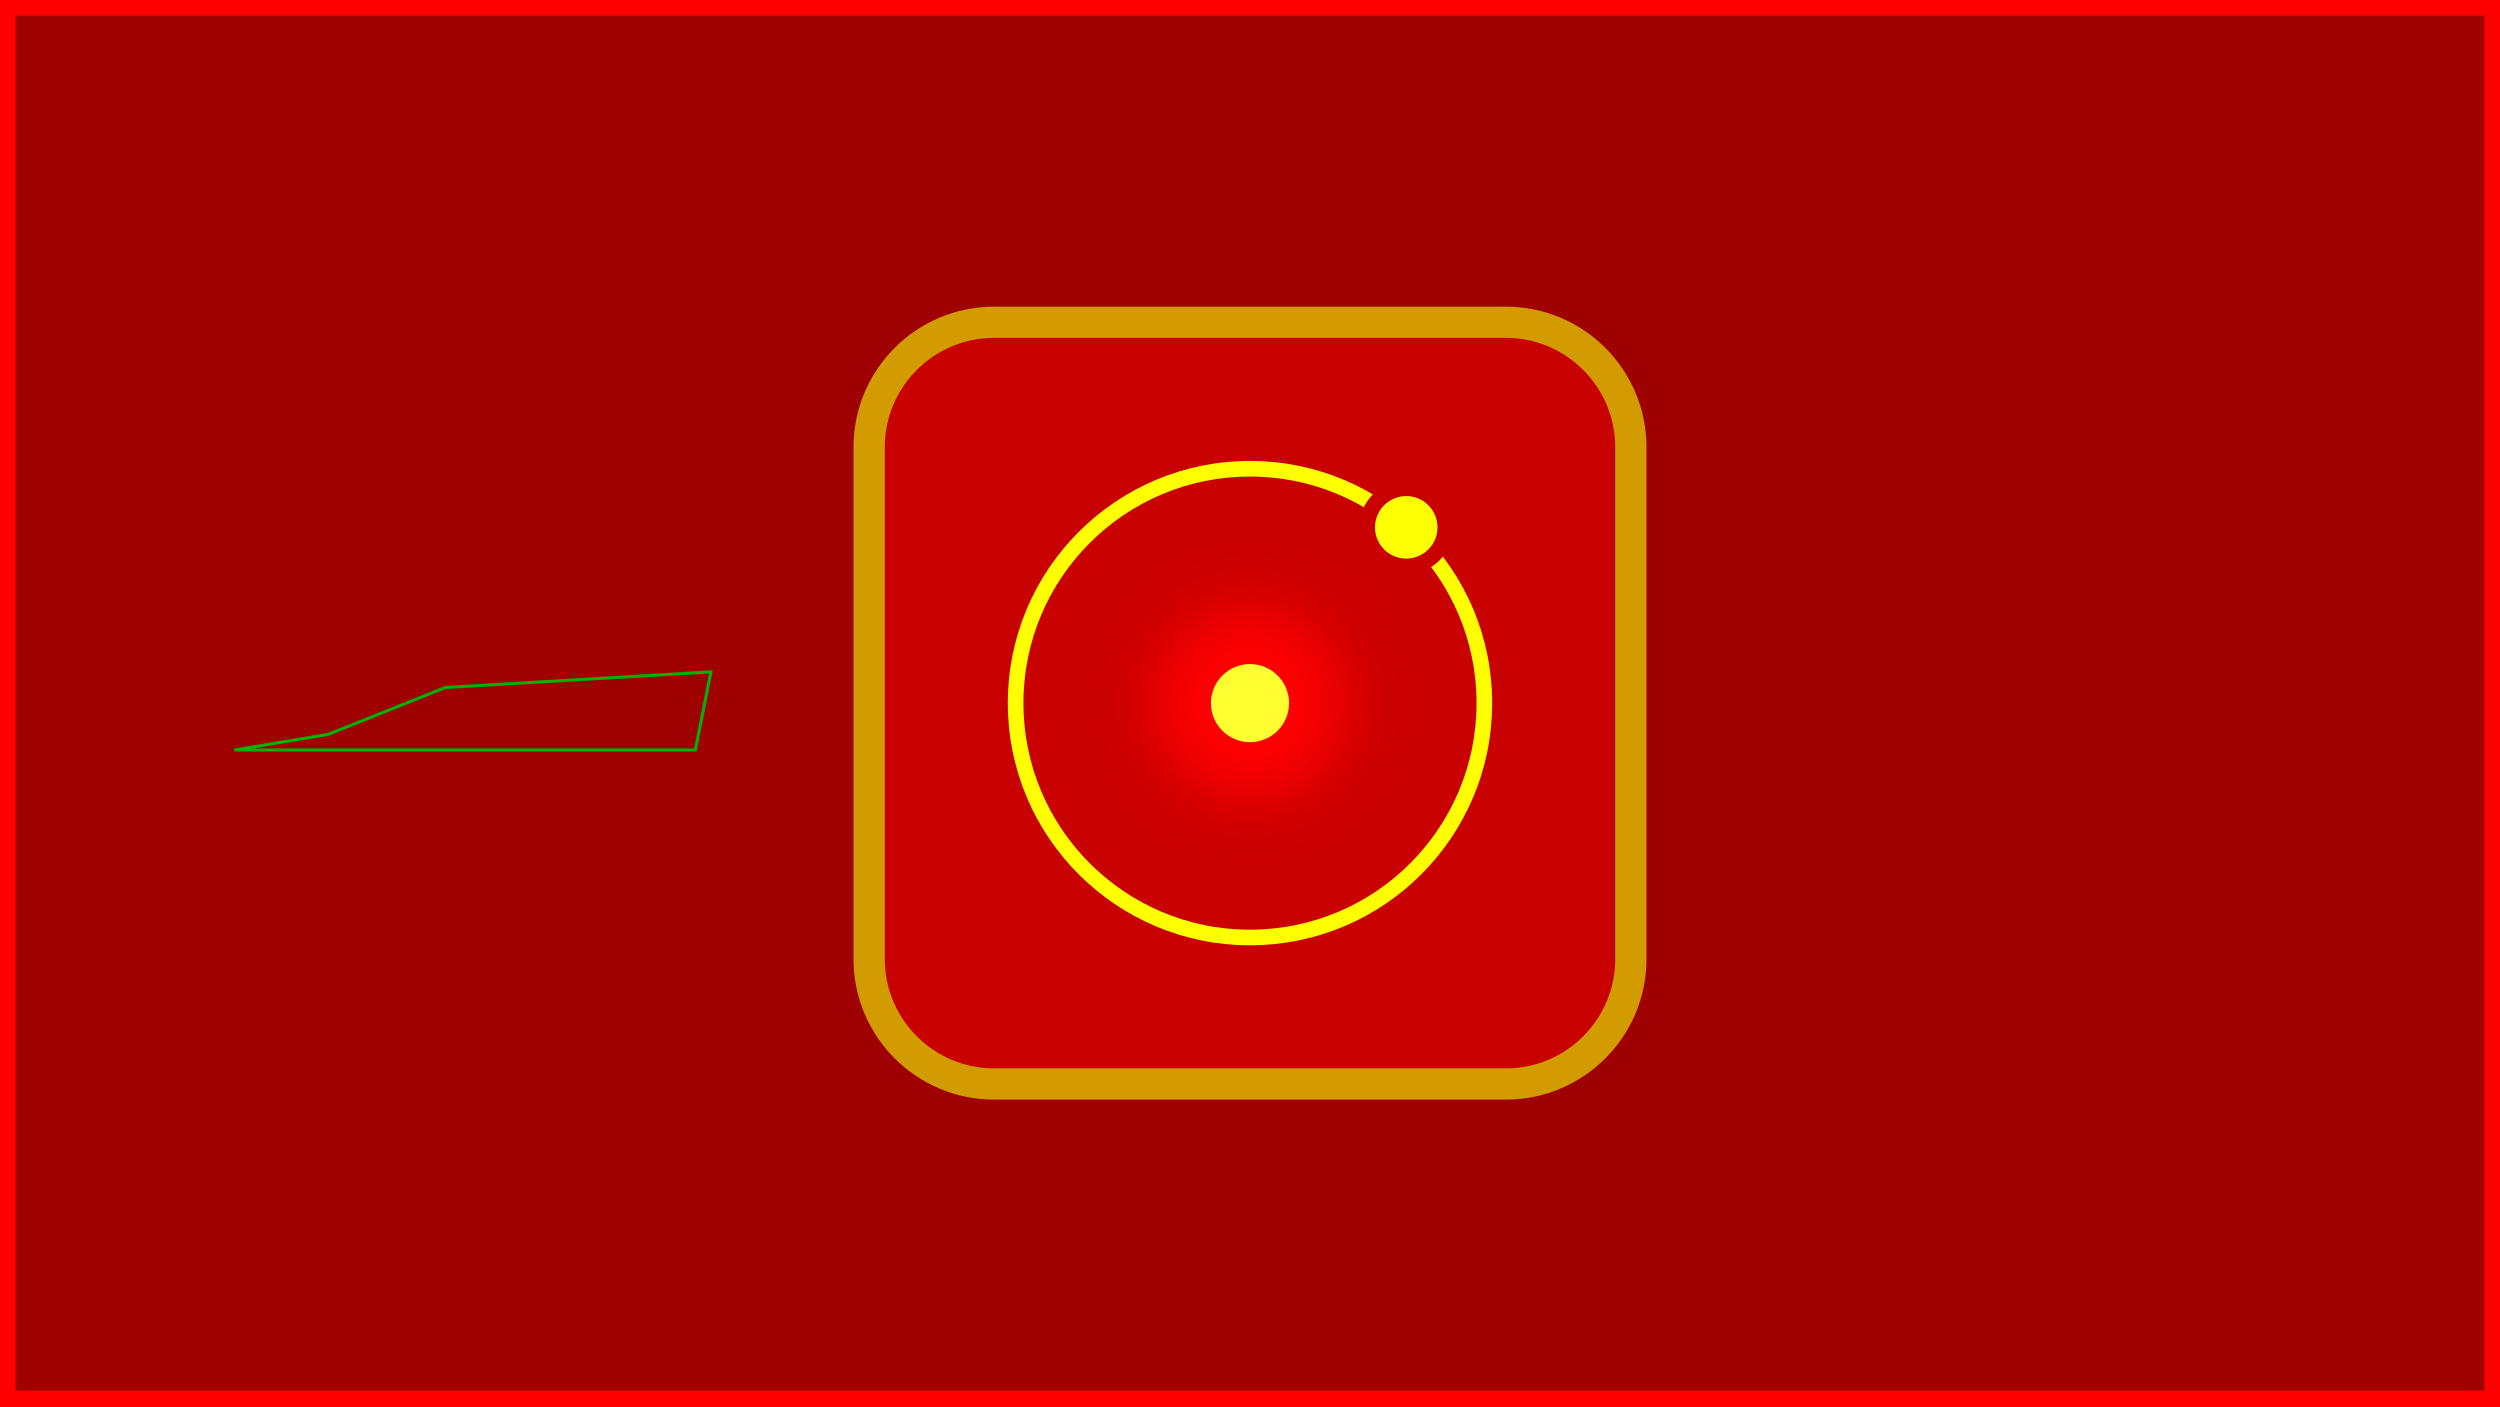
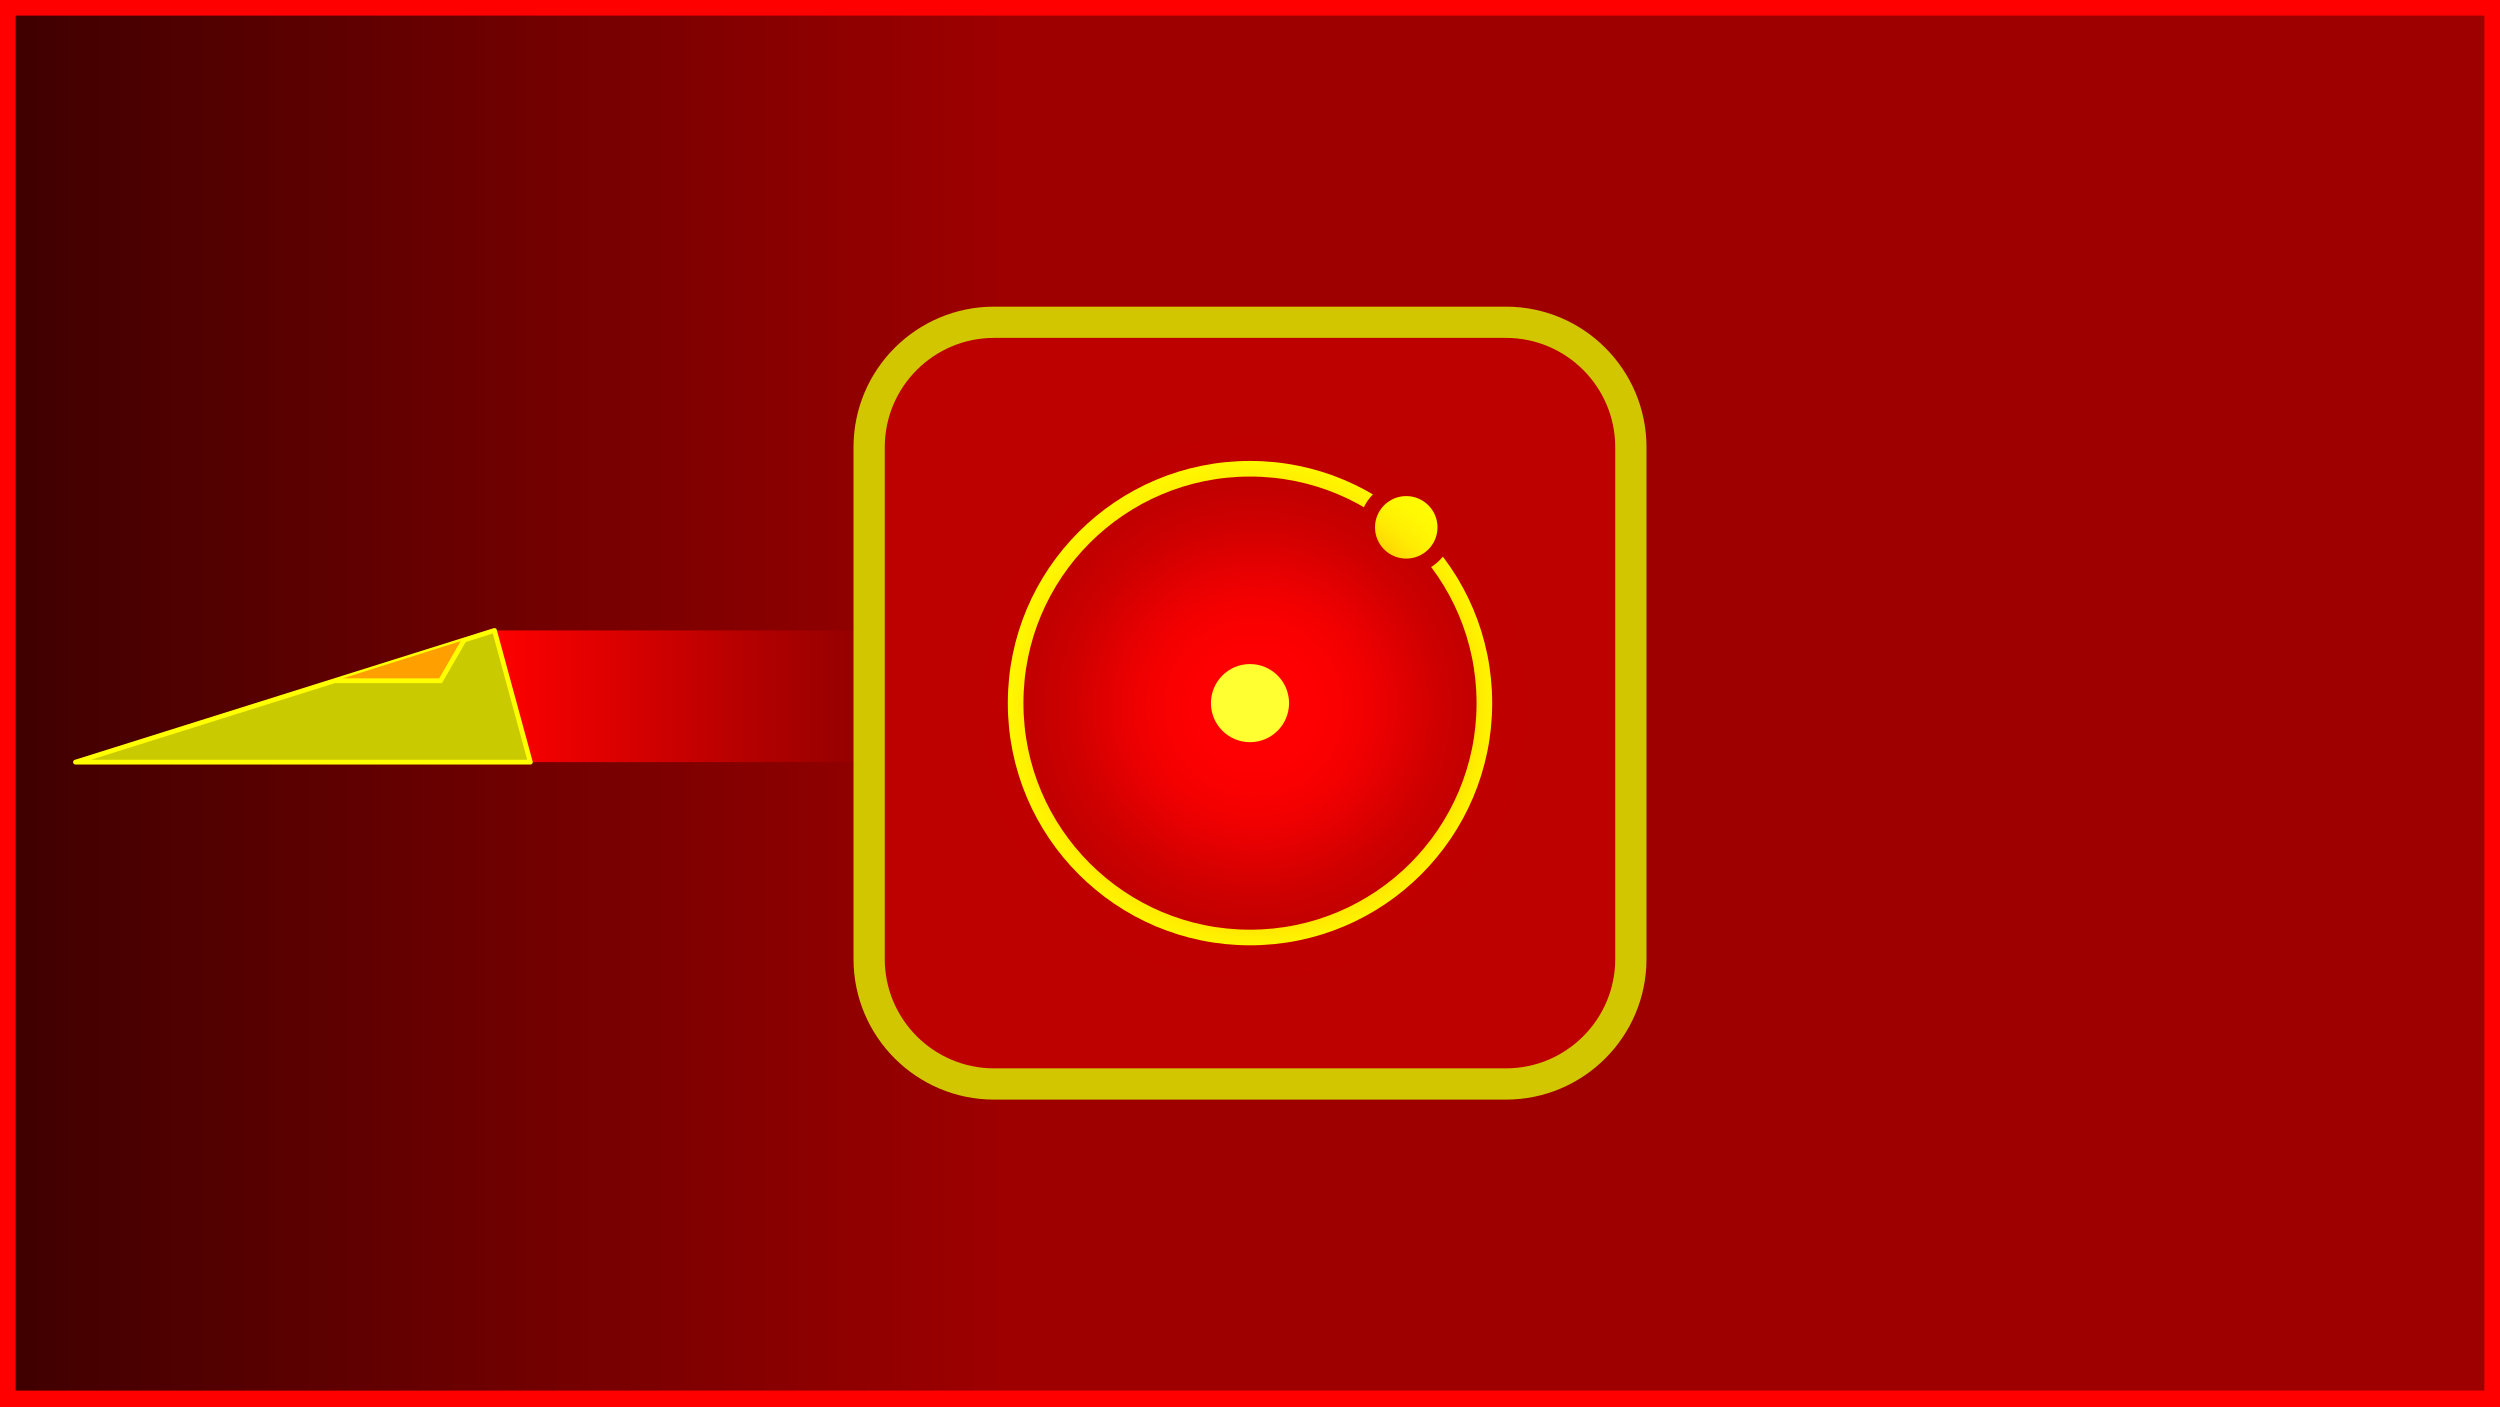
- <svg xmlns="http://www.w3.org/2000/svg" width="160mm" height="90mm" viewBox="0 0 160 90" version="1.1" id="svg8">
+ <svg xmlns="http://www.w3.org/2000/svg" xmlns:xlink="http://www.w3.org/1999/xlink" width="160mm" height="90mm" viewBox="0 0 160 90" version="1.1" id="svg8">
  <defs id="defs2">
+     <linearGradient id="linearGradient908">
+       <stop style="stop-color:#ff0000;stop-opacity:1" offset="0" id="stop904" />
+       <stop style="stop-color:#6f0000;stop-opacity:1" offset="1" id="stop906" />
+     </linearGradient>
+     <linearGradient id="linearGradient876">
+       <stop style="stop-color:#9e0000;stop-opacity:1" offset="0" id="stop872" />
+       <stop style="stop-color:#3e0000;stop-opacity:1" offset="1" id="stop874" />
+     </linearGradient>
    <filter style="color-interpolation-filters:sRGB;" id="filter12790" x="-1" y="-1" width="5" height="5">
      <feGaussianBlur stdDeviation="2 2" result="blur" id="feGaussianBlur12788" />
    </filter>
+     <linearGradient xlink:href="#linearGradient876" id="linearGradient878" x1="64" y1="0" x2="0" y2="0" gradientUnits="userSpaceOnUse" />
+     <linearGradient xlink:href="#linearGradient908" id="linearGradient910" x1="34" y1="46.5" x2="54.5" y2="46.5" gradientUnits="userSpaceOnUse" gradientTransform="matrix(1.532293,0,0,1.532293,-20.45287,-26.30673)" />
  </defs>
  <g id="layer1">
-     <rect style="fill:#9f0000;fill-rule:evenodd;stroke-width:2;fill-opacity:1;stroke-miterlimit:4;stroke-dasharray:none;stroke:#ff0000;stroke-opacity:1;stroke-linecap:round;stroke-linejoin:round" id="rect12" width="160" height="90" x="0" y="0" />
-     <path style="font-variation-settings:normal;opacity:1;vector-effect:none;fill:#c90000;fill-opacity:1;fill-rule:evenodd;stroke:#d29c00;stroke-width:2;stroke-linecap:round;stroke-linejoin:round;stroke-miterlimit:4;stroke-dasharray:none;stroke-dashoffset:0;stroke-opacity:1;stop-color:#000000;stop-opacity:1" id="rect12766" width="48.75" height="48.75" x="55.625" y="20.625" d="m 63.625,20.625 h 32.75 a 8,8 45 0 1 8,8 v 32.75 a 8,8 135 0 1 -8,8 h -32.75 a 8,8 45 0 1 -8,-8 v -32.75 a 8,8 135 0 1 8,-8 z" />
+     <rect style="fill:url(#linearGradient878);fill-rule:evenodd;stroke-width:2;fill-opacity:1;stroke-miterlimit:4;stroke-dasharray:none;stroke:#ff0000;stroke-opacity:1;stroke-linecap:round;stroke-linejoin:round" id="rect12" width="160" height="90" x="0" y="0" />
+     <rect style="font-variation-settings:normal;opacity:1;vector-effect:none;fill:url(#linearGradient910);fill-opacity:1;fill-rule:evenodd;stroke:none;stroke-width:0.153;stroke-linecap:round;stroke-linejoin:round;stroke-miterlimit:4;stroke-dasharray:none;stroke-dashoffset:0;stroke-opacity:1;stop-color:#000000;stop-opacity:1" id="rect902" width="31.412" height="8.428" x="31.645" y="40.348" />
+     <path style="font-variation-settings:normal;opacity:1;vector-effect:none;fill:#bd0000;fill-opacity:1;fill-rule:evenodd;stroke:#d2c600;stroke-width:2;stroke-linecap:round;stroke-linejoin:round;stroke-miterlimit:4;stroke-dasharray:none;stroke-dashoffset:0;stroke-opacity:1;stop-color:#000000;stop-opacity:1" id="rect12766" width="48.75" height="48.75" x="55.625" y="20.625" d="m 63.625,20.625 h 32.75 a 8,8 45 0 1 8,8 v 32.75 a 8,8 135 0 1 -8,8 h -32.75 a 8,8 45 0 1 -8,-8 v -32.75 a 8,8 135 0 1 8,-8 z" />
    <circle style="fill:none;fill-opacity:1;stroke:#ffff00;stroke-width:1;stroke-miterlimit:4;stroke-dasharray:none;stroke-opacity:1" id="path12360" cx="80" cy="45" r="15" />
-     <circle style="fill:#ffff03;fill-opacity:1;stroke:#c90000;stroke-width:1;stroke-miterlimit:4;stroke-dasharray:none;stroke-opacity:1" id="path11771-5" cx="90" cy="33.75" r="2.5" />
-     <circle style="font-variation-settings:normal;opacity:1;vector-effect:none;fill:#ff0001;fill-opacity:1;fill-rule:evenodd;stroke:none;stroke-width:1;stroke-linecap:butt;stroke-linejoin:miter;stroke-miterlimit:4;stroke-dasharray:none;stroke-dashoffset:0;stroke-opacity:1;filter:url(#filter12790);stop-color:#000000;stop-opacity:1" id="path12770" cx="80" cy="45" r="6.25" />
+     <circle style="fill:#ffff03;fill-opacity:1;stroke:#bd0000;stroke-width:1;stroke-miterlimit:4;stroke-dasharray:none;stroke-opacity:1" id="path11771-5" cx="90" cy="33.75" r="2.5" />
+     <circle style="font-variation-settings:normal;opacity:1;vector-effect:none;fill:#ff0001;fill-opacity:1;fill-rule:evenodd;stroke:none;stroke-width:1;stroke-linecap:butt;stroke-linejoin:miter;stroke-miterlimit:4;stroke-dasharray:none;stroke-dashoffset:0;stroke-opacity:1;filter:url(#filter12790);stop-color:#000000;stop-opacity:1" id="path12770" cx="80" cy="45" r="6.25" transform="matrix(1.657186,0,0,1.657186,-52.28968,-29.28818)" />
    <circle style="fill:#ffff31;stroke:none;stroke-width:1;stroke-miterlimit:4;stroke-dasharray:none;fill-opacity:1" id="path11771" cx="80" cy="45" r="2.5" />
-     <path style="font-variation-settings:normal;opacity:1;vector-effect:none;fill:none;fill-opacity:1;stroke:#00b300;stroke-width:0.2;stroke-linecap:butt;stroke-linejoin:miter;stroke-miterlimit:4;stroke-dasharray:none;stroke-dashoffset:0;stroke-opacity:1;stop-color:#000000;stop-opacity:1" d="M 15,48 21,47 l 7.5,-3 17,-1 -1,5 z" id="path12812" />
+     <path style="font-variation-settings:normal;opacity:1;vector-effect:none;fill:#caca00;fill-opacity:1;stroke:#ffff00;stroke-width:0.306;stroke-linecap:round;stroke-linejoin:round;stroke-miterlimit:4;stroke-dasharray:none;stroke-dashoffset:0;stroke-opacity:1;stop-color:#000000;stop-opacity:1" d="m 4.83,48.776 26.815,-8.428 2.298,8.428 z" id="path892" />
+     <path style="font-variation-settings:normal;opacity:1;vector-effect:none;fill:#ff9f00;fill-opacity:1;stroke:#ffff00;stroke-width:0.306;stroke-linecap:butt;stroke-linejoin:miter;stroke-miterlimit:4;stroke-dasharray:none;stroke-dashoffset:0;stroke-opacity:1;stop-color:#000000;stop-opacity:1" d="m 21.455,43.566 h 6.742 l 1.504,-2.605" id="path896" />
  </g>
</svg>
